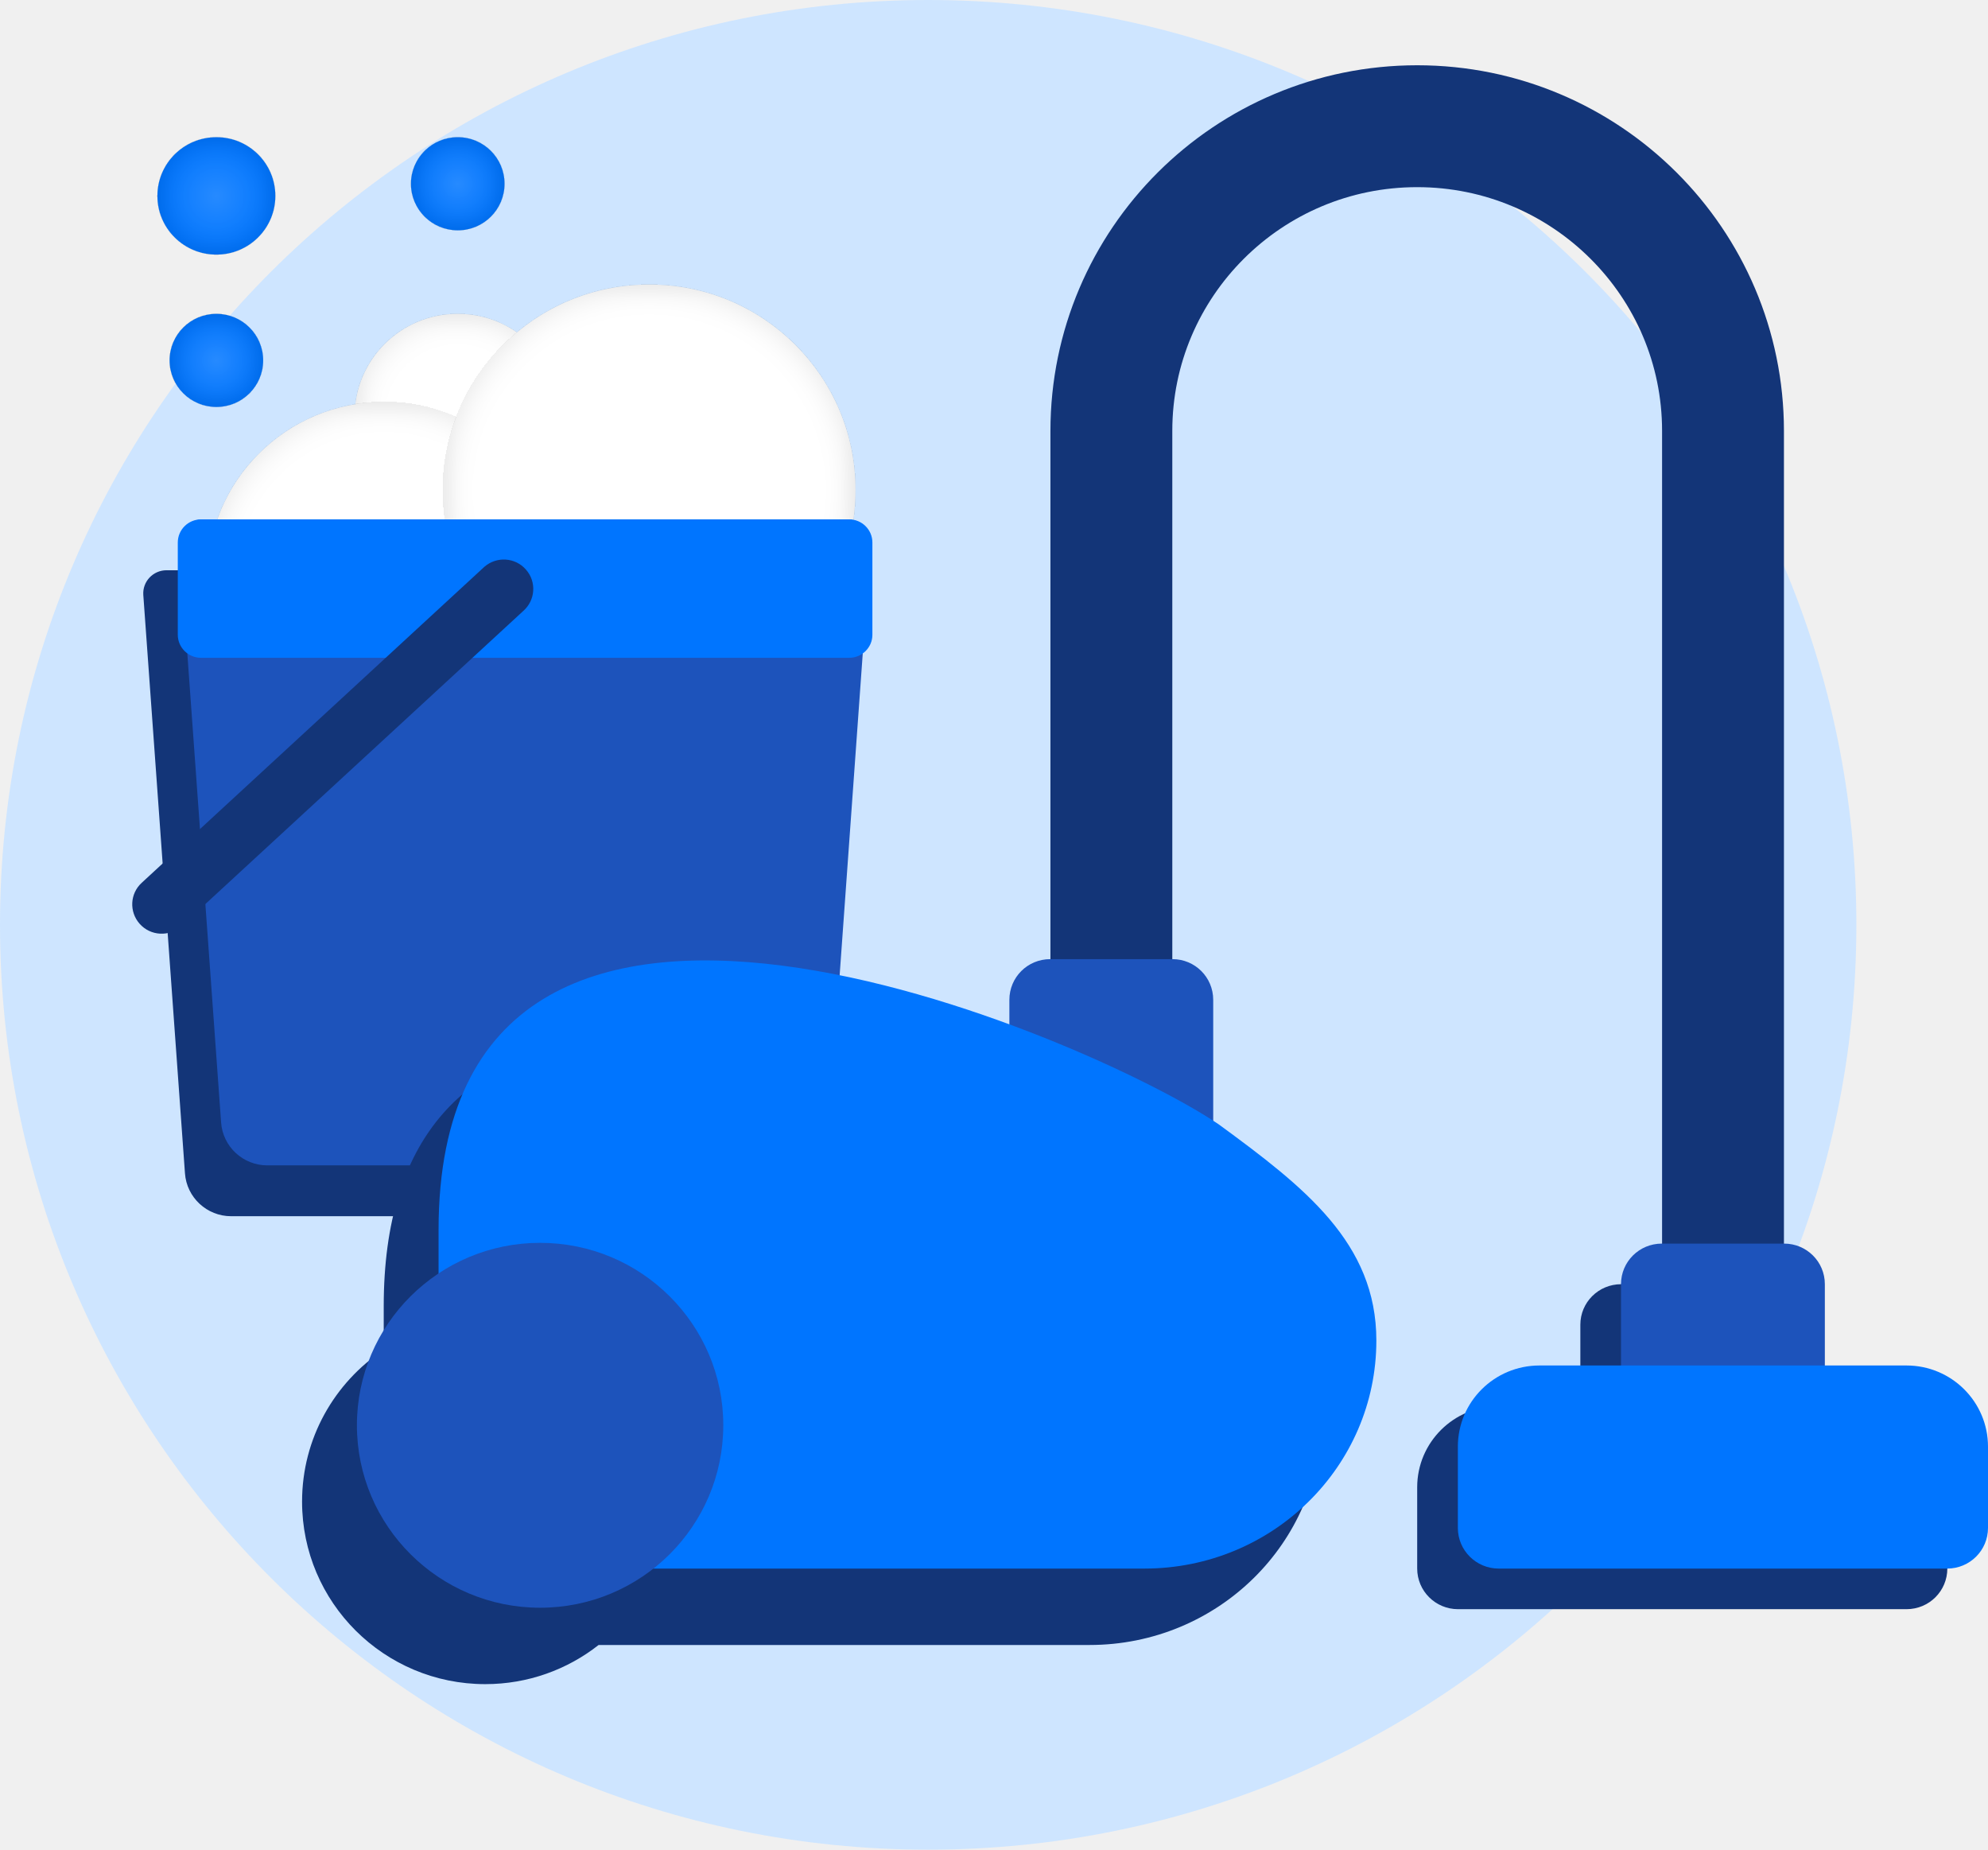
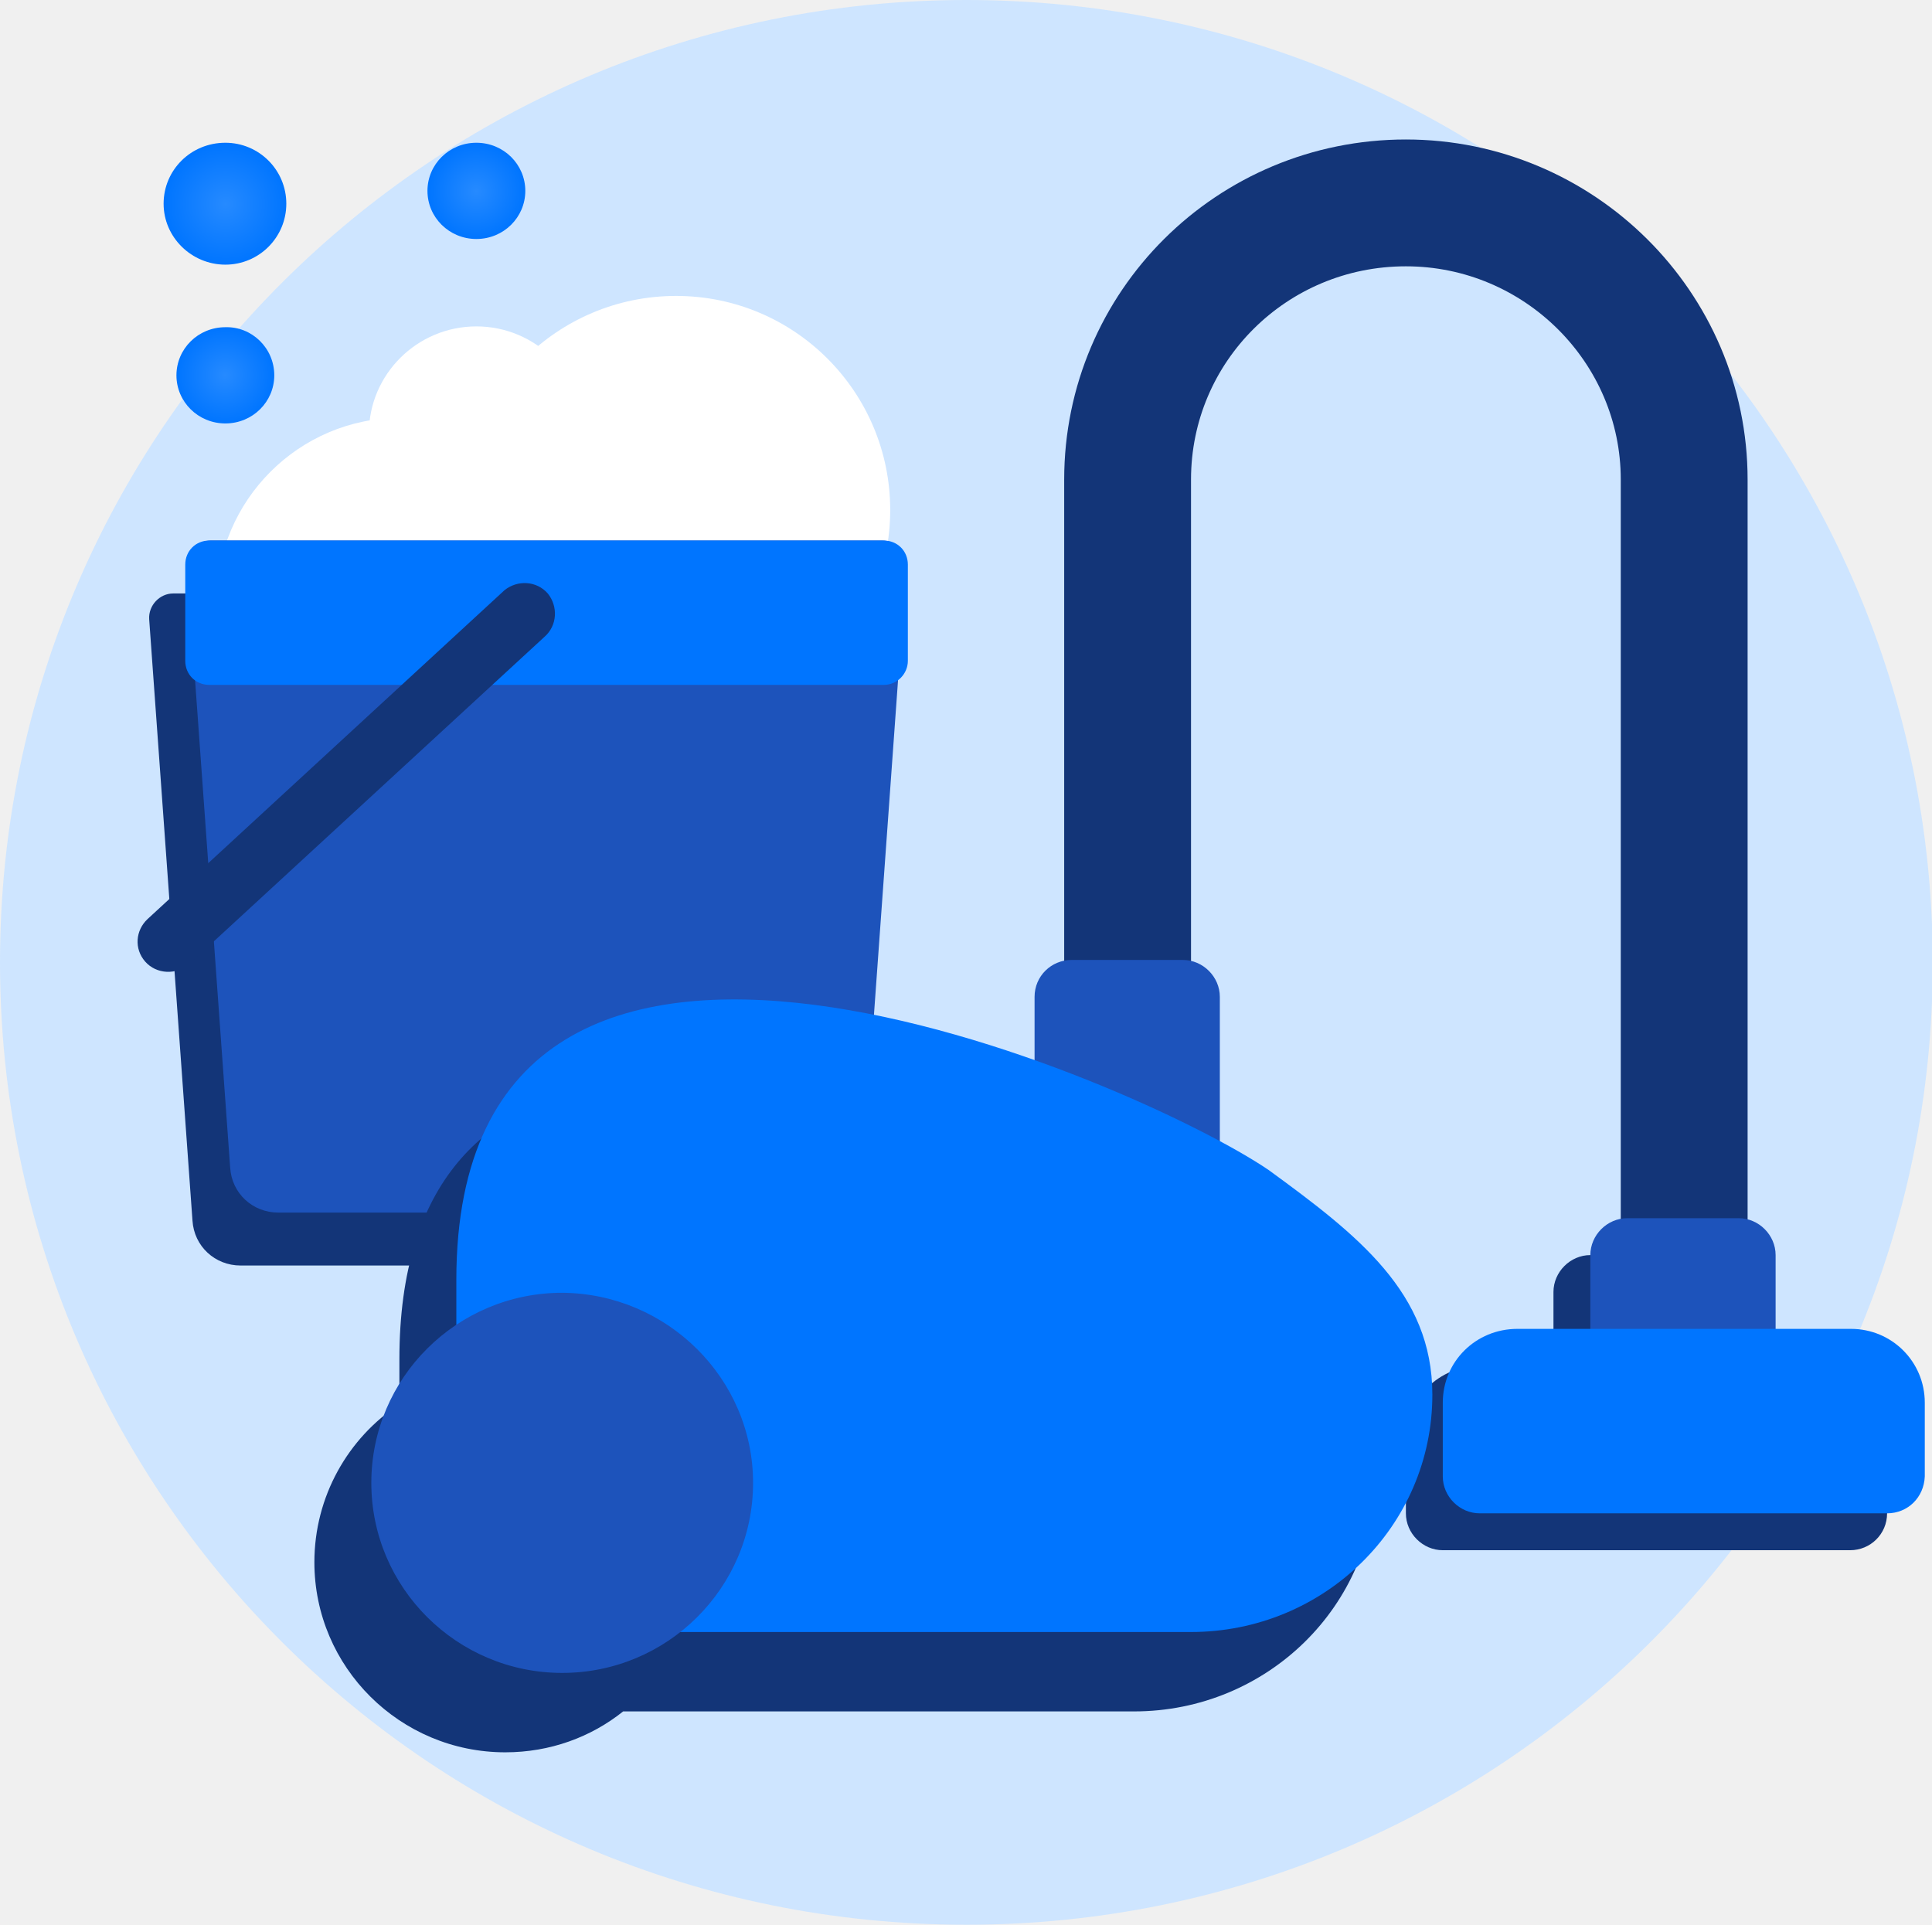
- <svg xmlns="http://www.w3.org/2000/svg" width="258" height="240" viewBox="0 0 258 240" fill="none">
-   <g clip-path="url(#clip0_1_255)">
-     <path d="M120.459 240C186.987 240 240.918 186.274 240.918 120C240.918 53.726 186.987 0 120.459 0C53.931 0 0 53.726 0 120C0 186.274 53.931 240 120.459 240Z" fill="#CEE5FF" />
-     <g filter="url(#filter0_i_1_255)">
-       <path d="M59.398 40.722C52.013 40.722 46.018 46.694 46.018 54.066C46.018 61.423 52.013 67.394 59.398 67.394C66.798 67.394 72.792 61.423 72.792 54.066C72.792 46.694 66.798 40.722 59.398 40.722Z" fill="white" />
+ <svg xmlns="http://www.w3.org/2000/svg" xmlns:xlink="http://www.w3.org/1999/xlink" version="1.1" id="Слой_1" x="0px" y="0px" viewBox="0 0 240.9 240" style="enable-background:new 0 0 240.9 240;" xml:space="preserve">
+   <style type="text/css">
+ 	.st0{clip-path:url(#SVGID_00000078745969154782254870000015883644524688532126_);}
+ 	.st1{fill:#CEE5FF;}
+ 	.st2{fill:#FFFFFF;}
+ 	.st3{fill:#133578;}
+ 	.st4{fill:#1D53BB;}
+ 	.st5{fill:#0075FF;}
+ 	.st6{fill:url(#SVGID_00000080192198512990383380000013720718634018782388_);}
+ 	.st7{fill:url(#SVGID_00000157281618704048390020000003976725621318024334_);}
+ 	.st8{fill:url(#SVGID_00000106853549067246959910000005625189535891391413_);}
+ 	.st9{fill-rule:evenodd;clip-rule:evenodd;fill:#133578;}
+ 	.st10{fill:none;stroke:#133578;stroke-width:15.815;stroke-miterlimit:10;}
+ </style>
+   <g>
+     <defs>
+       <rect id="SVGID_1_" y="0" width="258" height="240" />
+     </defs>
+     <clipPath id="SVGID_00000042016441464048695460000017532177874820928129_">
+       <use xlink:href="#SVGID_1_" style="overflow:visible;" />
+     </clipPath>
+     <g style="clip-path:url(#SVGID_00000042016441464048695460000017532177874820928129_);">
+       <path class="st1" d="M120.5,240c66.5,0,120.5-53.7,120.5-120C240.9,53.7,187,0,120.5,0C53.9,0,0,53.7,0,120    C0,186.3,53.9,240,120.5,240z" />
+       <g>
+         <path class="st2" d="M59.4,40.7c-7.4,0-13.4,6-13.4,13.3c0,7.4,6,13.3,13.4,13.3c7.4,0,13.4-6,13.4-13.3     C72.8,46.7,66.8,40.7,59.4,40.7z" />
+       </g>
+       <g>
+         <path class="st2" d="M72.8,75c0,12.6-10.3,22.9-22.9,22.9c-12.7,0-22.9-10.2-22.9-22.9c0-12.6,10.3-22.9,22.9-22.9     C62.5,52.2,72.8,62.4,72.8,75z" />
+       </g>
+       <g>
+         <path class="st2" d="M111,63.6c0,14.7-12,26.7-26.8,26.7S57.5,78.3,57.5,63.6c0-14.7,12-26.7,26.8-26.7S111,48.9,111,63.6z" />
+       </g>
+       <path class="st3" d="M96.9,157.8H30c-3.2,0-5.8-2.4-6-5.6l-5.4-75c-0.1-1.7,1.3-3.2,3-3.2h83.7c1.7,0,3.1,1.5,3,3.2l-5.4,75    C102.7,155.4,100.1,157.8,96.9,157.8z" />
+       <path class="st4" d="M101.6,151.2H34.7c-3.2,0-5.8-2.4-6-5.6l-5.4-75c-0.1-1.7,1.3-3.2,3-3.2H110c1.7,0,3.1,1.5,3,3.2l-5.4,75    C107.4,148.8,104.8,151.2,101.6,151.2z" />
+       <path class="st5" d="M110.2,85.4H26.1c-1.7,0-3-1.3-3-3v-12c0-1.7,1.3-3,3-3h84.1c1.7,0,3,1.3,3,3v12    C113.2,84,111.9,85.4,110.2,85.4z" />
+       <g>
+         <radialGradient id="SVGID_00000103957622240200454790000017454668808296179078_" cx="-128.47" cy="562.849" r="1" gradientTransform="matrix(4.662518e-16 7.6145 7.6508 -4.684733e-16 -4278.134 1003.651)" gradientUnits="userSpaceOnUse">
+           <stop offset="0" style="stop-color:#268AFF" />
+           <stop offset="1" style="stop-color:#0075FF" />
+         </radialGradient>
+         <path style="fill:url(#SVGID_00000103957622240200454790000017454668808296179078_);" d="M35.7,25.4c0,4.2-3.4,7.6-7.6,7.6     c-4.2,0-7.7-3.4-7.7-7.6c0-4.2,3.4-7.6,7.7-7.6C32.3,17.8,35.7,21.2,35.7,25.4z" />
+       </g>
+       <g>
+         <radialGradient id="SVGID_00000075877397986921549030000010421882303433146514_" cx="-118.174" cy="568.566" r="1" gradientTransform="matrix(3.699040e-16 6.041 6.0702 -3.716950e-16 -3391.927 737.7303)" gradientUnits="userSpaceOnUse">
+           <stop offset="0" style="stop-color:#268AFF" />
+           <stop offset="1" style="stop-color:#0075FF" />
+         </radialGradient>
+         <path style="fill:url(#SVGID_00000075877397986921549030000010421882303433146514_);" d="M65.5,23.8c0,3.3-2.7,6-6.1,6     c-3.4,0-6.1-2.7-6.1-6s2.7-6,6.1-6C62.8,17.8,65.5,20.5,65.5,23.8z" />
+       </g>
+       <g>
+         <radialGradient id="SVGID_00000105417264209934658170000006069956352357838521_" cx="-118.174" cy="568.566" r="1" gradientTransform="matrix(3.699040e-16 6.041 6.0702 -3.716950e-16 -3423.251 760.6497)" gradientUnits="userSpaceOnUse">
+           <stop offset="0" style="stop-color:#268AFF" />
+           <stop offset="1" style="stop-color:#0075FF" />
+         </radialGradient>
+         <path style="fill:url(#SVGID_00000105417264209934658170000006069956352357838521_);" d="M34.2,46.8c0,3.3-2.7,6-6.1,6     c-3.4,0-6.1-2.7-6.1-6c0-3.3,2.7-6,6.1-6C31.4,40.7,34.2,43.4,34.2,46.8z" />
+       </g>
+       <path class="st3" d="M18.1,119.9c1.4,1.6,3.9,1.7,5.5,0.3l44.3-40.8c1.6-1.4,1.7-3.8,0.4-5.4c-1.4-1.6-3.8-1.7-5.4-0.4l-44.5,41    C16.9,116,16.7,118.3,18.1,119.9z" />
+       <path class="st9" d="M193.7,170.3v-9.2c0-2.5,2.1-4.6,4.6-4.6h13.9c2.5,0,4.6,2.1,4.6,4.6v9.2h9.3c5.1,0,9.2,4.1,9.2,9.2v9.2    c0,2.6-2.1,4.6-4.6,4.6h-50.8c-2.5,0-4.6-2.1-4.6-4.6v-9.2c0-5.1,4.1-9.2,9.3-9.2H193.7z" />
+       <path class="st9" d="M123.9,139.6v3.2c-30.7-11.3-74.1-17.8-74.1,26.7v5.6c-6.4,4.2-10.6,11.5-10.6,19.7    c0,13.1,10.7,23.7,23.8,23.7c5.6,0,10.7-1.9,14.7-5.1h63.7c16.6,0,30.1-13.2,30.1-29.6c0-12.7-9.3-19.9-20.4-28    c-0.2-0.2-0.5-0.3-0.7-0.5v-15.7c0-2.9-2.4-5.3-5.3-5.3h-15.9C126.2,134.4,123.9,136.7,123.9,139.6z" />
+       <path class="st10" d="M140.6,127.3V59.8c0-19.1,15.5-34.5,34.7-34.5c19.1,0,34.7,15.5,34.7,34.5v110.5" />
+       <path class="st4" d="M152.1,142.7H129v-18.4c0-2.6,2.1-4.6,4.6-4.6h13.9c2.5,0,4.6,2.1,4.6,4.6V142.7z" />
+       <path class="st4" d="M221.4,174.9h-23.1v-18.4c0-2.5,2.1-4.6,4.6-4.6h13.9c2.5,0,4.6,2.1,4.6,4.6V174.9z" />
+       <path class="st5" d="M235.3,188.7h-50.8c-2.5,0-4.6-2.1-4.6-4.6v-9.2c0-5.1,4.1-9.2,9.3-9.2h41.6c5.1,0,9.2,4.1,9.2,9.2v9.2    C239.9,186.7,237.9,188.7,235.3,188.7z" />
+       <path class="st5" d="M56.9,203.5h91.6c16.6,0,30.1-13.2,30.1-29.6c0-12.7-9.3-19.9-20.4-28c-16-10.9-101.3-48.6-101.3,13.7V203.5z    " />
+       <path class="st4" d="M93.9,184.9c0,13.1-10.7,23.7-23.8,23.7c-13.1,0-23.8-10.6-23.8-23.7c0-13.1,10.7-23.7,23.8-23.7    C83.2,161.3,93.9,171.9,93.9,184.9z" />
    </g>
-     <g filter="url(#filter1_i_1_255)">
-       <path d="M72.792 75.009C72.792 87.638 62.51 97.867 49.847 97.867C37.17 97.867 26.902 87.638 26.902 75.009C26.902 62.394 37.17 52.151 49.847 52.151C62.51 52.151 72.792 62.394 72.792 75.009Z" fill="white" />
-     </g>
-     <g filter="url(#filter2_i_1_255)">
-       <path d="M111.025 63.58C111.025 78.309 99.05 90.252 84.265 90.252C69.48 90.252 57.491 78.309 57.491 63.58C57.491 48.851 69.48 36.922 84.265 36.922C99.05 36.922 111.025 48.851 111.025 63.58Z" fill="white" />
-     </g>
-     <path d="M96.897 157.808H29.998C26.843 157.808 24.219 155.365 24.004 152.236L18.597 77.192C18.482 75.463 19.859 73.992 21.609 73.992H105.301C107.05 73.992 108.427 75.463 108.298 77.192L102.906 152.236C102.677 155.365 100.067 157.808 96.897 157.808Z" fill="#133578" />
-     <path d="M101.587 151.211H34.688C31.533 151.211 28.909 148.768 28.694 145.639L23.287 70.595C23.172 68.866 24.549 67.394 26.299 67.394H109.991C111.74 67.394 113.117 68.866 112.988 70.595L107.596 145.639C107.367 148.768 104.757 151.211 101.587 151.211Z" fill="#1D53BB" />
-     <path d="M110.207 85.352H26.084C24.421 85.352 23.073 84.009 23.073 82.366V70.395C23.073 68.737 24.421 67.394 26.084 67.394H110.207C111.87 67.394 113.218 68.737 113.218 70.395V82.366C113.218 84.009 111.87 85.352 110.207 85.352Z" fill="#0075FF" />
-     <g filter="url(#filter3_i_1_255)">
-       <path d="M35.731 25.42C35.731 29.634 32.304 33.034 28.088 33.034C23.857 33.034 20.43 29.634 20.43 25.42C20.43 21.205 23.857 17.805 28.088 17.805C32.304 17.805 35.731 21.205 35.731 25.42Z" fill="url(#paint0_radial_1_255)" />
-     </g>
-     <g filter="url(#filter4_i_1_255)">
-       <path d="M65.476 23.844C65.476 27.188 62.757 29.885 59.411 29.885C56.055 29.885 53.335 27.188 53.335 23.844C53.335 20.5 56.055 17.803 59.411 17.803C62.757 17.803 65.476 20.5 65.476 23.844Z" fill="url(#paint1_radial_1_255)" />
-     </g>
-     <g filter="url(#filter5_i_1_255)">
-       <path d="M34.151 46.763C34.151 50.107 31.432 52.804 28.087 52.804C24.73 52.804 22.011 50.107 22.011 46.763C22.011 43.42 24.73 40.722 28.087 40.722C31.432 40.722 34.151 43.42 34.151 46.763Z" fill="url(#paint2_radial_1_255)" />
-     </g>
-     <path d="M18.111 119.853C19.53 121.468 22.011 121.596 23.589 120.125L67.901 79.281C69.493 77.895 69.651 75.481 68.26 73.909C66.869 72.309 64.46 72.166 62.868 73.538L18.383 114.553C16.863 115.953 16.748 118.296 18.111 119.853Z" fill="#133578" />
-     <path fill-rule="evenodd" clip-rule="evenodd" d="M205.095 182.444V171.887C205.095 168.981 207.457 166.629 210.394 166.629H226.269C229.187 166.629 231.548 168.981 231.548 171.887V182.444H242.144C247.979 182.444 252.722 187.149 252.722 192.981V203.518C252.722 206.443 250.36 208.796 247.423 208.796H189.219C186.302 208.796 183.921 206.443 183.921 203.518V192.981C183.921 187.149 188.664 182.444 194.518 182.444H205.095Z" fill="#133578" />
-     <path fill-rule="evenodd" clip-rule="evenodd" d="M123.878 139.644V142.826C93.191 131.517 49.799 125.063 49.799 169.495V175.144C43.413 179.387 39.202 186.625 39.202 194.839C39.202 207.926 49.858 218.522 62.976 218.522C68.528 218.522 73.639 216.624 77.688 213.442H141.401C158.03 213.442 171.505 200.196 171.505 183.848C171.505 171.176 162.158 163.94 151.065 155.815C150.834 155.659 150.589 155.496 150.331 155.328V139.644C150.331 136.719 147.969 134.366 145.052 134.366H129.176C126.239 134.366 123.878 136.719 123.878 139.644Z" fill="#133578" />
-     <path d="M144.232 133.21V55.914C144.232 34.089 161.993 16.376 183.921 16.376C205.829 16.376 223.61 34.089 223.61 55.914V182.434" stroke="#133578" stroke-width="15.815" stroke-miterlimit="10" />
-     <path d="M157.449 150.804H130.996V129.731C130.996 126.805 133.357 124.452 136.294 124.452H152.17C155.087 124.452 157.449 126.805 157.449 129.731V150.804Z" fill="#1D53BB" />
-     <path d="M236.826 187.712H210.373V166.619C210.373 163.713 212.735 161.361 215.672 161.361H231.547C234.464 161.361 236.826 163.713 236.826 166.619V187.712Z" fill="#1D53BB" />
-     <path d="M252.701 203.528H194.498C191.581 203.528 189.199 201.175 189.199 198.249V187.713C189.199 181.881 193.942 177.176 199.796 177.176H247.423C253.257 177.176 258 181.881 258 187.713V198.249C258 201.175 255.638 203.528 252.701 203.528Z" fill="#0075FF" />
-     <path d="M56.917 203.528H148.519C165.148 203.528 178.622 190.283 178.622 173.934C178.622 161.262 169.276 154.027 158.183 145.902C142.149 134.989 56.917 97.31 56.917 159.582V203.528Z" fill="#0075FF" />
-     <path d="M93.867 184.925C93.867 198.012 83.211 208.608 70.094 208.608C56.976 208.608 46.32 198.012 46.32 184.925C46.32 171.858 56.976 161.262 70.094 161.262C83.211 161.262 93.867 171.858 93.867 184.925Z" fill="#1D53BB" />
  </g>
-   <defs>
-     <filter id="filter0_i_1_255" x="46.018" y="40.722" width="26.774" height="26.672" filterUnits="userSpaceOnUse" color-interpolation-filters="sRGB">
-       <feFlood flood-opacity="0" result="BackgroundImageFix" />
-       <feBlend mode="normal" in="SourceGraphic" in2="BackgroundImageFix" result="shape" />
-       <feColorMatrix in="SourceAlpha" type="matrix" values="0 0 0 0 0 0 0 0 0 0 0 0 0 0 0 0 0 0 127 0" result="hardAlpha" />
-       <feOffset />
-       <feGaussianBlur stdDeviation="2" />
-       <feComposite in2="hardAlpha" operator="arithmetic" k2="-1" k3="1" />
-       <feColorMatrix type="matrix" values="0 0 0 0 0 0 0 0 0 0 0 0 0 0 0 0 0 0 0.11 0" />
-       <feBlend mode="normal" in2="shape" result="effect1_innerShadow_1_255" />
-     </filter>
-     <filter id="filter1_i_1_255" x="26.902" y="52.151" width="45.89" height="45.715" filterUnits="userSpaceOnUse" color-interpolation-filters="sRGB">
-       <feFlood flood-opacity="0" result="BackgroundImageFix" />
-       <feBlend mode="normal" in="SourceGraphic" in2="BackgroundImageFix" result="shape" />
-       <feColorMatrix in="SourceAlpha" type="matrix" values="0 0 0 0 0 0 0 0 0 0 0 0 0 0 0 0 0 0 127 0" result="hardAlpha" />
-       <feOffset />
-       <feGaussianBlur stdDeviation="2" />
-       <feComposite in2="hardAlpha" operator="arithmetic" k2="-1" k3="1" />
-       <feColorMatrix type="matrix" values="0 0 0 0 0 0 0 0 0 0 0 0 0 0 0 0 0 0 0.11 0" />
-       <feBlend mode="normal" in2="shape" result="effect1_innerShadow_1_255" />
-     </filter>
-     <filter id="filter2_i_1_255" x="57.491" y="36.922" width="53.534" height="53.33" filterUnits="userSpaceOnUse" color-interpolation-filters="sRGB">
-       <feFlood flood-opacity="0" result="BackgroundImageFix" />
-       <feBlend mode="normal" in="SourceGraphic" in2="BackgroundImageFix" result="shape" />
-       <feColorMatrix in="SourceAlpha" type="matrix" values="0 0 0 0 0 0 0 0 0 0 0 0 0 0 0 0 0 0 127 0" result="hardAlpha" />
-       <feOffset />
-       <feGaussianBlur stdDeviation="2" />
-       <feComposite in2="hardAlpha" operator="arithmetic" k2="-1" k3="1" />
-       <feColorMatrix type="matrix" values="0 0 0 0 0 0 0 0 0 0 0 0 0 0 0 0 0 0 0.11 0" />
-       <feBlend mode="normal" in2="shape" result="effect1_innerShadow_1_255" />
-     </filter>
-     <filter id="filter3_i_1_255" x="20.43" y="17.805" width="15.302" height="15.229" filterUnits="userSpaceOnUse" color-interpolation-filters="sRGB">
-       <feFlood flood-opacity="0" result="BackgroundImageFix" />
-       <feBlend mode="normal" in="SourceGraphic" in2="BackgroundImageFix" result="shape" />
-       <feColorMatrix in="SourceAlpha" type="matrix" values="0 0 0 0 0 0 0 0 0 0 0 0 0 0 0 0 0 0 127 0" result="hardAlpha" />
-       <feOffset />
-       <feGaussianBlur stdDeviation="2" />
-       <feComposite in2="hardAlpha" operator="arithmetic" k2="-1" k3="1" />
-       <feColorMatrix type="matrix" values="0 0 0 0 0 0 0 0 0 0 0 0 0 0 0 0 0 0 0.11 0" />
-       <feBlend mode="normal" in2="shape" result="effect1_innerShadow_1_255" />
-     </filter>
-     <filter id="filter4_i_1_255" x="53.335" y="17.803" width="12.14" height="12.082" filterUnits="userSpaceOnUse" color-interpolation-filters="sRGB">
-       <feFlood flood-opacity="0" result="BackgroundImageFix" />
-       <feBlend mode="normal" in="SourceGraphic" in2="BackgroundImageFix" result="shape" />
-       <feColorMatrix in="SourceAlpha" type="matrix" values="0 0 0 0 0 0 0 0 0 0 0 0 0 0 0 0 0 0 127 0" result="hardAlpha" />
-       <feOffset />
-       <feGaussianBlur stdDeviation="2" />
-       <feComposite in2="hardAlpha" operator="arithmetic" k2="-1" k3="1" />
-       <feColorMatrix type="matrix" values="0 0 0 0 0 0 0 0 0 0 0 0 0 0 0 0 0 0 0.11 0" />
-       <feBlend mode="normal" in2="shape" result="effect1_innerShadow_1_255" />
-     </filter>
-     <filter id="filter5_i_1_255" x="22.011" y="40.722" width="12.14" height="12.082" filterUnits="userSpaceOnUse" color-interpolation-filters="sRGB">
-       <feFlood flood-opacity="0" result="BackgroundImageFix" />
-       <feBlend mode="normal" in="SourceGraphic" in2="BackgroundImageFix" result="shape" />
-       <feColorMatrix in="SourceAlpha" type="matrix" values="0 0 0 0 0 0 0 0 0 0 0 0 0 0 0 0 0 0 127 0" result="hardAlpha" />
-       <feOffset />
-       <feGaussianBlur stdDeviation="2" />
-       <feComposite in2="hardAlpha" operator="arithmetic" k2="-1" k3="1" />
-       <feColorMatrix type="matrix" values="0 0 0 0 0 0 0 0 0 0 0 0 0 0 0 0 0 0 0.11 0" />
-       <feBlend mode="normal" in2="shape" result="effect1_innerShadow_1_255" />
-     </filter>
-     <radialGradient id="paint0_radial_1_255" cx="0" cy="0" r="1" gradientUnits="userSpaceOnUse" gradientTransform="translate(28.0806 25.4196) rotate(90) scale(7.61447 7.65075)">
-       <stop stop-color="#268AFF" />
-       <stop offset="1" stop-color="#0075FF" />
-     </radialGradient>
-     <radialGradient id="paint1_radial_1_255" cx="0" cy="0" r="1" gradientUnits="userSpaceOnUse" gradientTransform="translate(59.4057 23.844) rotate(90) scale(6.04099 6.07024)">
-       <stop stop-color="#268AFF" />
-       <stop offset="1" stop-color="#0075FF" />
-     </radialGradient>
-     <radialGradient id="paint2_radial_1_255" cx="0" cy="0" r="1" gradientUnits="userSpaceOnUse" gradientTransform="translate(28.0809 46.7634) rotate(90) scale(6.04099 6.07024)">
-       <stop stop-color="#268AFF" />
-       <stop offset="1" stop-color="#0075FF" />
-     </radialGradient>
-     <clipPath id="clip0_1_255">
-       <rect width="258" height="240" fill="white" />
-     </clipPath>
-   </defs>
</svg>
